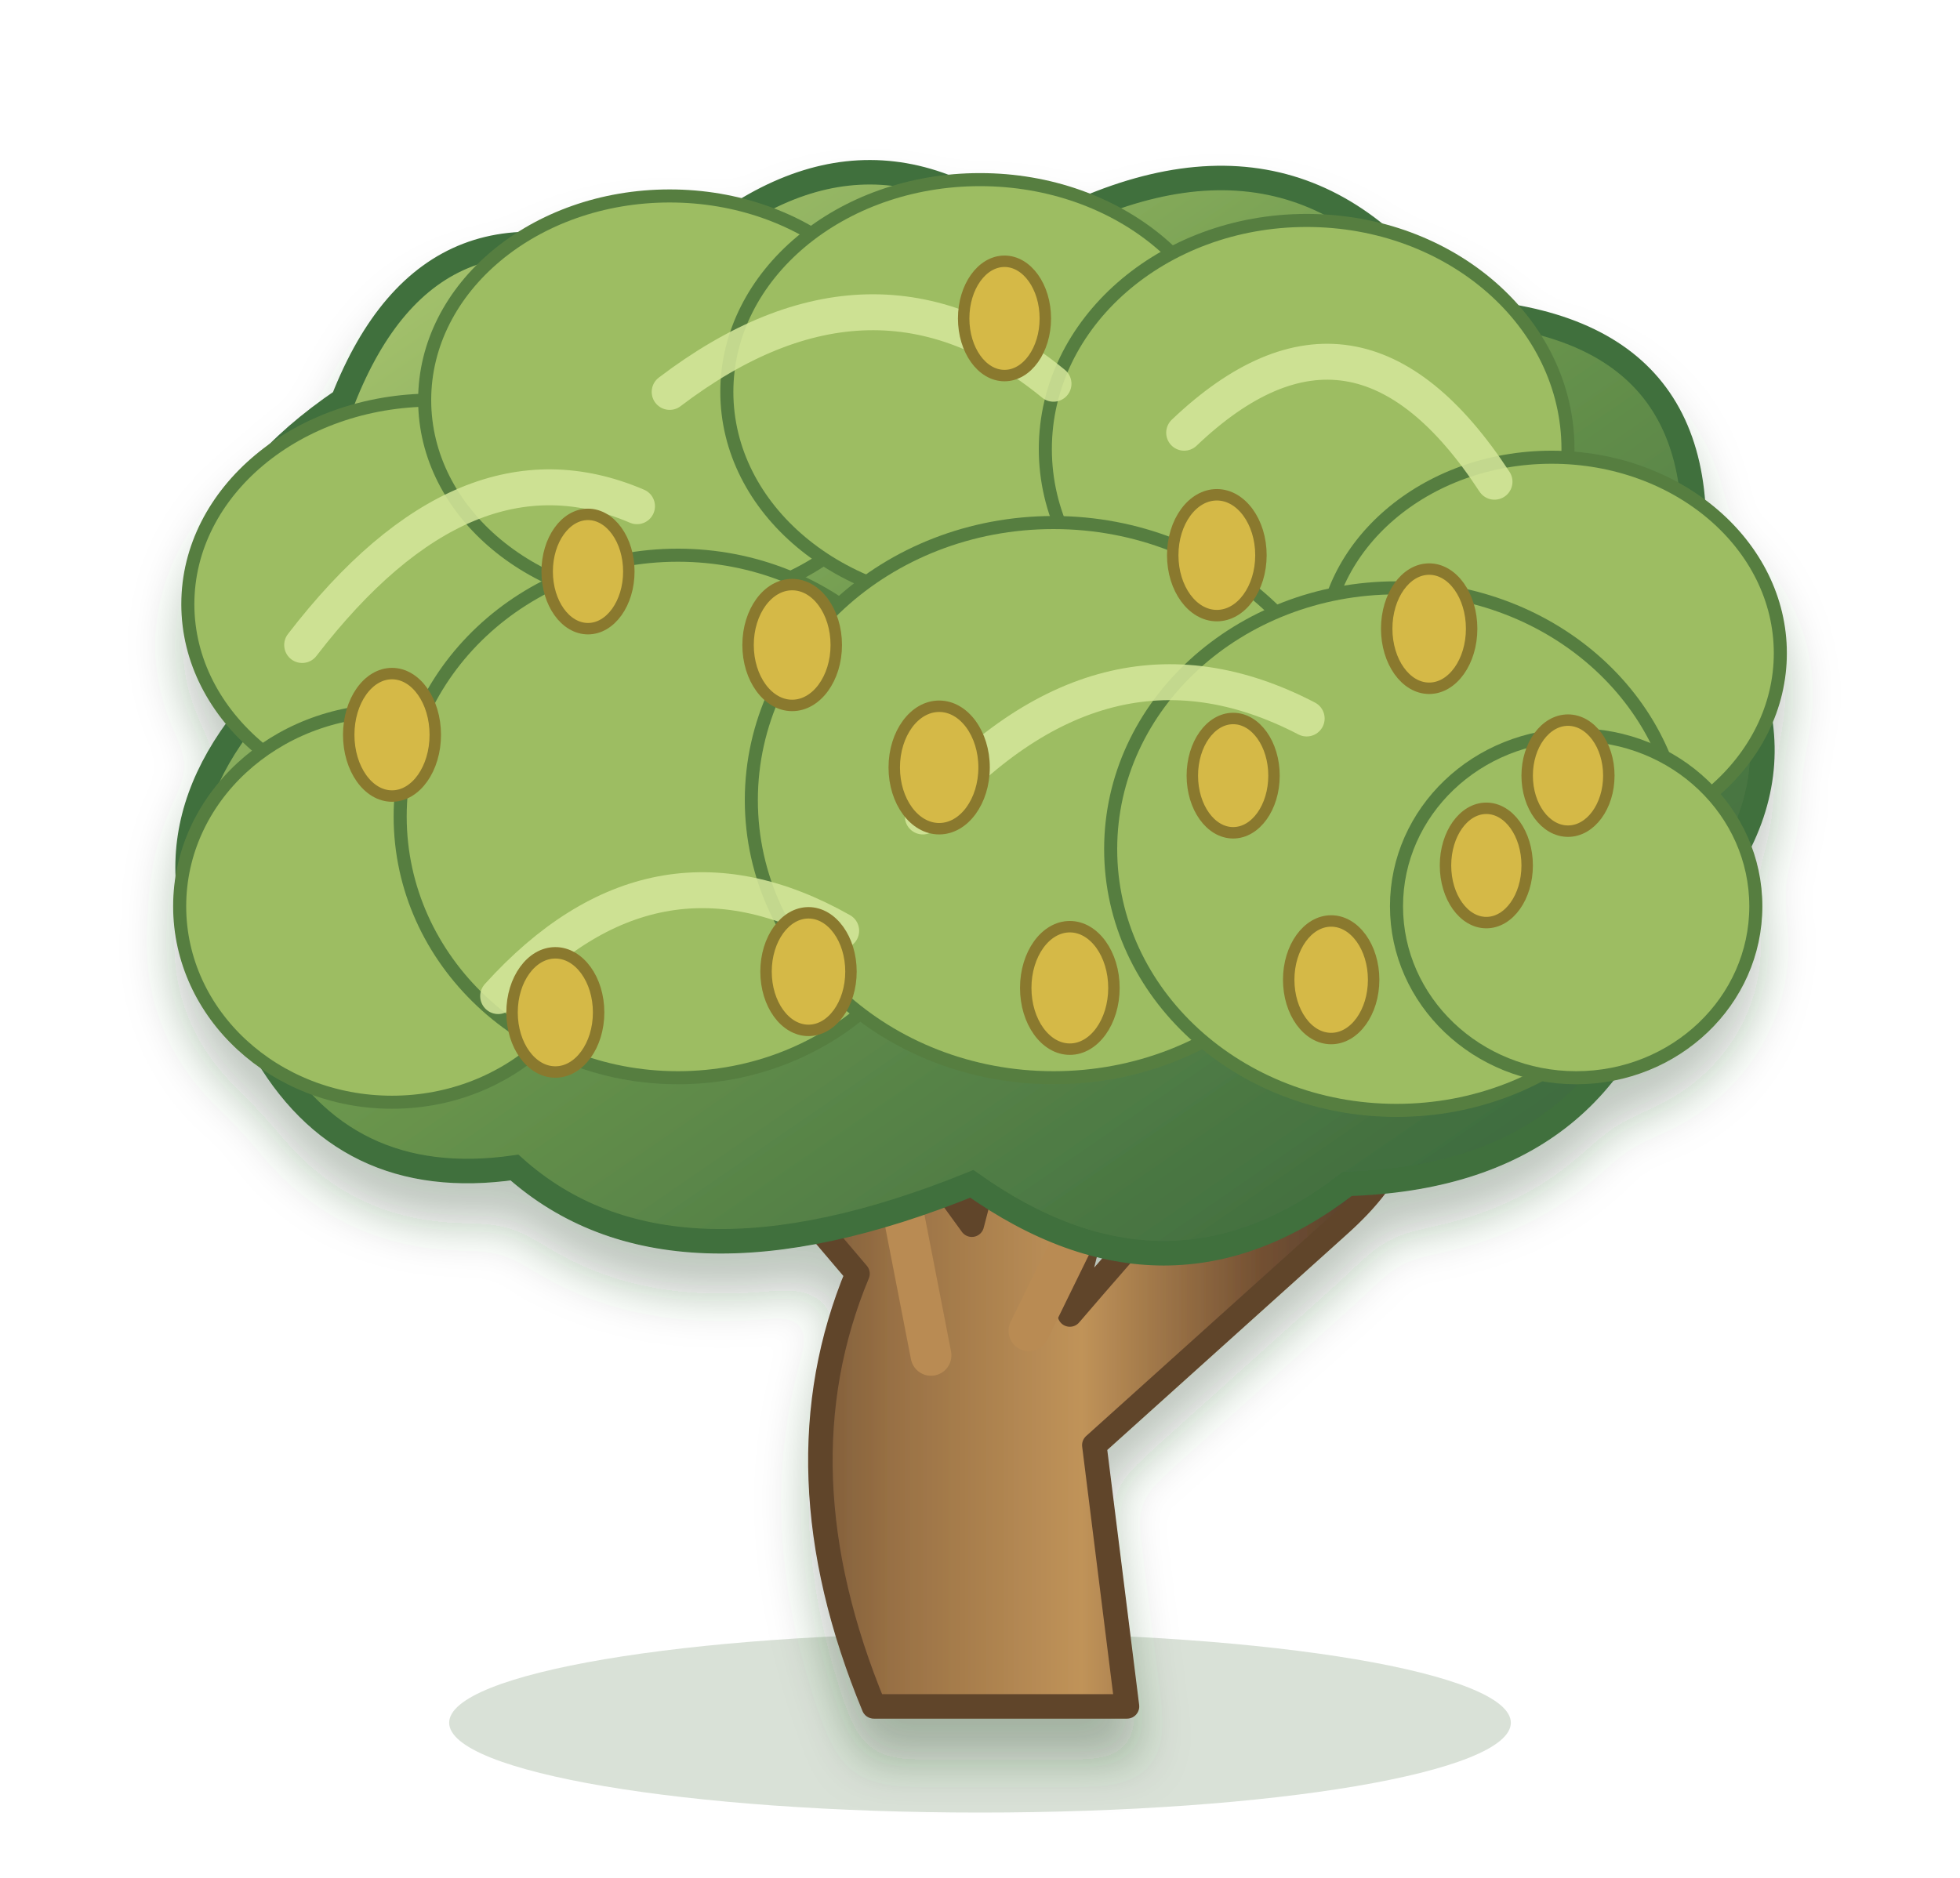
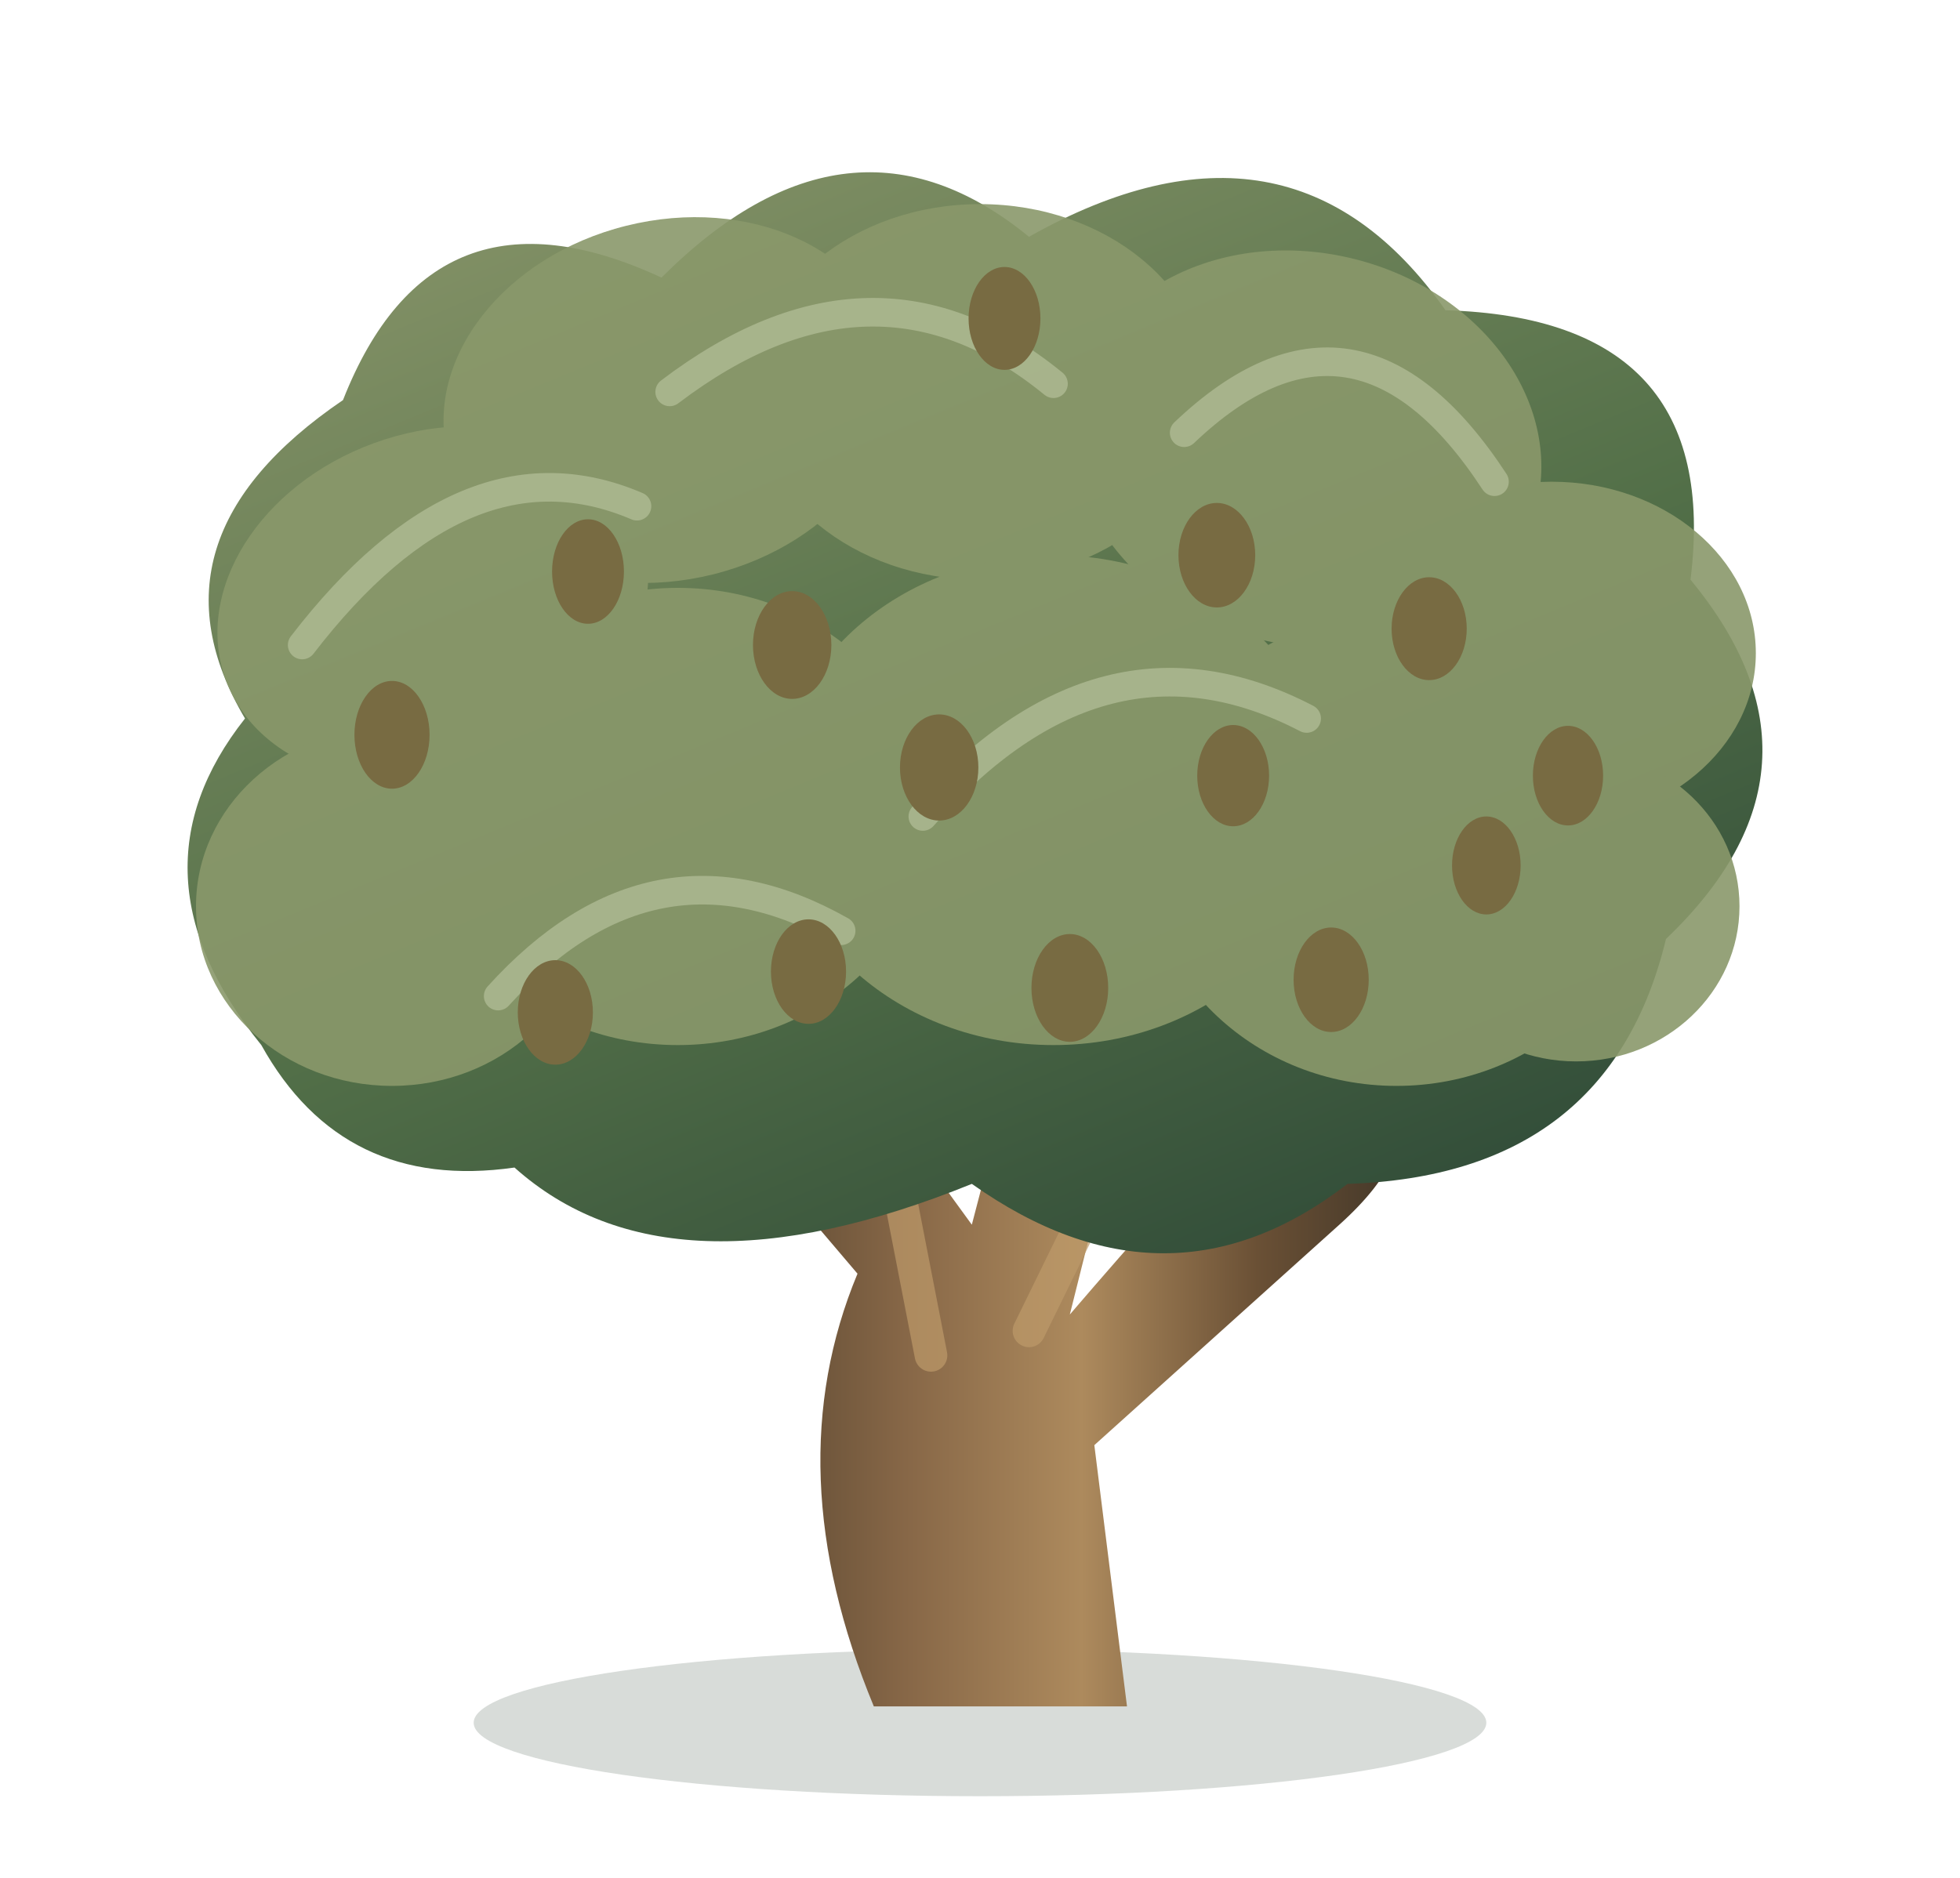
<svg xmlns="http://www.w3.org/2000/svg" viewBox="0 0 240 230">
  <defs>
-     <linearGradient id="trunk" x1="0" y1="0" x2="1" y2="0">
-       <stop stop-color="#58402c" />
-       <stop offset=".28" stop-color="#987044" />
-       <stop offset=".55" stop-color="#c09359" />
-       <stop offset=".8" stop-color="#745133" />
-       <stop offset="1" stop-color="#4e3b29" />
+     <linearGradient id="bark" x1="0" y1="0" x2="1" y2="0">
+       <stop stop-color="#4d3e2b" />
+       <stop offset=".3" stop-color="#876747" />
+       <stop offset=".55" stop-color="#ad8a5d" />
+       <stop offset=".8" stop-color="#6a5035" />
+       <stop offset="1" stop-color="#443829" />
    </linearGradient>
-     <linearGradient id="leaf" x1="0" y1="0" x2="1" y2="1">
-       <stop stop-color="#b6cf76" />
-       <stop offset=".45" stop-color="#6e994e" />
-       <stop offset="1" stop-color="#315f3b" />
+     <linearGradient id="canopy" x1=".2" y1="0" x2=".8" y2="1">
+       <stop stop-color="#839166" />
+       <stop offset=".55" stop-color="#526f48" />
+       <stop offset="1" stop-color="#304b38" />
    </linearGradient>
-     <filter id="shadow" x="-30%" y="-20%" width="160%" height="160%">
-       <feDropShadow dx="0" dy="5" stdDeviation="3" flood-color="#203d28" flood-opacity=".3" />
-     </filter>
  </defs>
-   <ellipse cx="120" cy="211" rx="65" ry="11" fill="#456c3833" />
-   <g filter="url(#shadow)">
-     <path d="M107 209 Q95 180 105 156 L88 136 Q81 127 91 123 Q102 122 111 139 L119 150 L125 127 Q128 116 136 120 Q143 123 137 137 L131 161 Q143 147 156 133 Q164 128 170 135 Q174 141 164 150 L134 177 L138 209Z" fill="url(#trunk)" stroke="#60442c" stroke-width="3" stroke-linejoin="round" />
-     <path d="M114 166 L107 130 L84 110 M126 163 L149 116" fill="none" stroke="#b98b53" stroke-width="5" stroke-linecap="round" />
-     <path d="M32 128 Q15 107 30 88 Q17 66 42 49 Q53 21 81 34 Q104 11 126 29 Q158 11 177 38 Q211 39 207 71 Q226 94 204 115 Q197 144 165 145 Q143 162 119 145 Q82 160 63 143 Q42 146 32 128Z" fill="url(#leaf)" stroke="#406f3d" stroke-width="3" />
-     <g fill="#9dbd62" stroke="#567e41" stroke-width="1.6">
-       <ellipse cx="53" cy="74" rx="30" ry="25" />
-       <ellipse cx="82" cy="49" rx="30" ry="25" />
-       <ellipse cx="120" cy="48" rx="31" ry="26" />
-       <ellipse cx="160" cy="55" rx="32" ry="28" />
-       <ellipse cx="190" cy="80" rx="28" ry="24" />
-       <ellipse cx="48" cy="111" rx="26" ry="24" />
-       <ellipse cx="83" cy="100" rx="34" ry="32" />
-       <ellipse cx="129" cy="98" rx="37" ry="34" />
-       <ellipse cx="171" cy="104" rx="35" ry="32" />
-       <ellipse cx="193" cy="111" rx="22" ry="21" />
-     </g>
-     <path d="M37 79 Q57 53 78 62 M82 48 Q107 29 129 47 M145 53 Q166 33 183 59 M113 100 Q135 75 160 88 M61 122 Q80 101 103 114" fill="none" stroke="#d6e89b" stroke-width="4.4" stroke-linecap="round" opacity=".85" />
-     <g fill="#d5b946" stroke="#8a792d" stroke-width="1.4">
-       <ellipse cx="48" cy="90" rx="5.3" ry="7.5" />
-       <ellipse cx="72" cy="70" rx="5" ry="7" />
-       <ellipse cx="97" cy="79" rx="5.4" ry="7.4" />
-       <ellipse cx="123" cy="39" rx="5" ry="7" />
-       <ellipse cx="149" cy="68" rx="5.4" ry="7.4" />
-       <ellipse cx="175" cy="77" rx="5.2" ry="7.3" />
-       <ellipse cx="192" cy="95" rx="5" ry="6.8" />
-       <ellipse cx="68" cy="124" rx="5.3" ry="7.3" />
-       <ellipse cx="99" cy="119" rx="5.2" ry="7.2" />
-       <ellipse cx="131" cy="121" rx="5.4" ry="7.5" />
-       <ellipse cx="163" cy="120" rx="5.2" ry="7.2" />
-       <ellipse cx="182" cy="106" rx="5" ry="7" />
-       <ellipse cx="115" cy="94" rx="5.5" ry="7.5" />
-       <ellipse cx="151" cy="95" rx="5" ry="7" />
-     </g>
+   <ellipse cx="120" cy="211" rx="62" ry="9" fill="#344a3530" />
+   <path d="M107 209 Q95 180 105 156 L88 136 Q81 127 91 123 Q102 122 111 139 L119 150 L125 127 Q128 116 136 120 Q143 123 137 137 L131 161 Q143 147 156 133 Q164 128 170 135 Q174 141 164 150 L134 177 L138 209Z" fill="url(#bark)" />
+   <path d="M114 166 L107 130 L84 110 M126 163 L149 116" fill="none" stroke="#bd9a6a" stroke-width="4" stroke-linecap="round" opacity=".7" />
+   <path d="M32 128 Q15 107 30 88 Q17 66 42 49 Q53 21 81 34 Q104 11 126 29 Q158 11 177 38 Q211 39 207 71 Q226 94 204 115 Q197 144 165 145 Q143 162 119 145 Q82 160 63 143 Q42 146 32 128Z" fill="url(#canopy)" />
+   <g fill="#89986a" opacity=".9">
+     <ellipse cx="53" cy="74" rx="27" ry="21" transform="rotate(-20 53 74)" />
+     <ellipse cx="82" cy="49" rx="28" ry="22" transform="rotate(-14 82 49)" />
+     <ellipse cx="120" cy="48" rx="28" ry="23" />
+     <ellipse cx="160" cy="55" rx="29" ry="24" transform="rotate(14 160 55)" />
+     <ellipse cx="190" cy="80" rx="25" ry="21" />
+     <ellipse cx="48" cy="111" rx="24" ry="22" />
+     <ellipse cx="83" cy="100" rx="31" ry="28" />
+     <ellipse cx="129" cy="98" rx="34" ry="30" />
+     <ellipse cx="171" cy="104" rx="31" ry="29" />
+     <ellipse cx="193" cy="111" rx="20" ry="19" />
+   </g>
+   <g fill="none" stroke="#b5c09a" stroke-width="3.5" stroke-linecap="round" opacity=".7">
+     <path d="M37 79 Q57 53 78 62 M82 48 Q107 29 129 47 M145 53 Q166 33 183 59 M113 100 Q135 75 160 88 M61 122 Q80 101 103 114" />
+   </g>
+   <g fill="#786b42">
+     <ellipse cx="48" cy="90" rx="4.6" ry="6.6" />
+     <ellipse cx="72" cy="70" rx="4.4" ry="6.4" />
+     <ellipse cx="97" cy="79" rx="4.8" ry="6.6" />
+     <ellipse cx="123" cy="39" rx="4.4" ry="6.3" />
+     <ellipse cx="149" cy="68" rx="4.7" ry="6.4" />
+     <ellipse cx="175" cy="77" rx="4.6" ry="6.3" />
+     <ellipse cx="192" cy="95" rx="4.3" ry="6.1" />
+     <ellipse cx="68" cy="124" rx="4.6" ry="6.4" />
+     <ellipse cx="99" cy="119" rx="4.6" ry="6.4" />
+     <ellipse cx="131" cy="121" rx="4.7" ry="6.6" />
+     <ellipse cx="163" cy="120" rx="4.6" ry="6.4" />
+     <ellipse cx="182" cy="106" rx="4.2" ry="6" />
+     <ellipse cx="115" cy="94" rx="4.8" ry="6.5" />
+     <ellipse cx="151" cy="95" rx="4.4" ry="6.2" />
  </g>
</svg>
